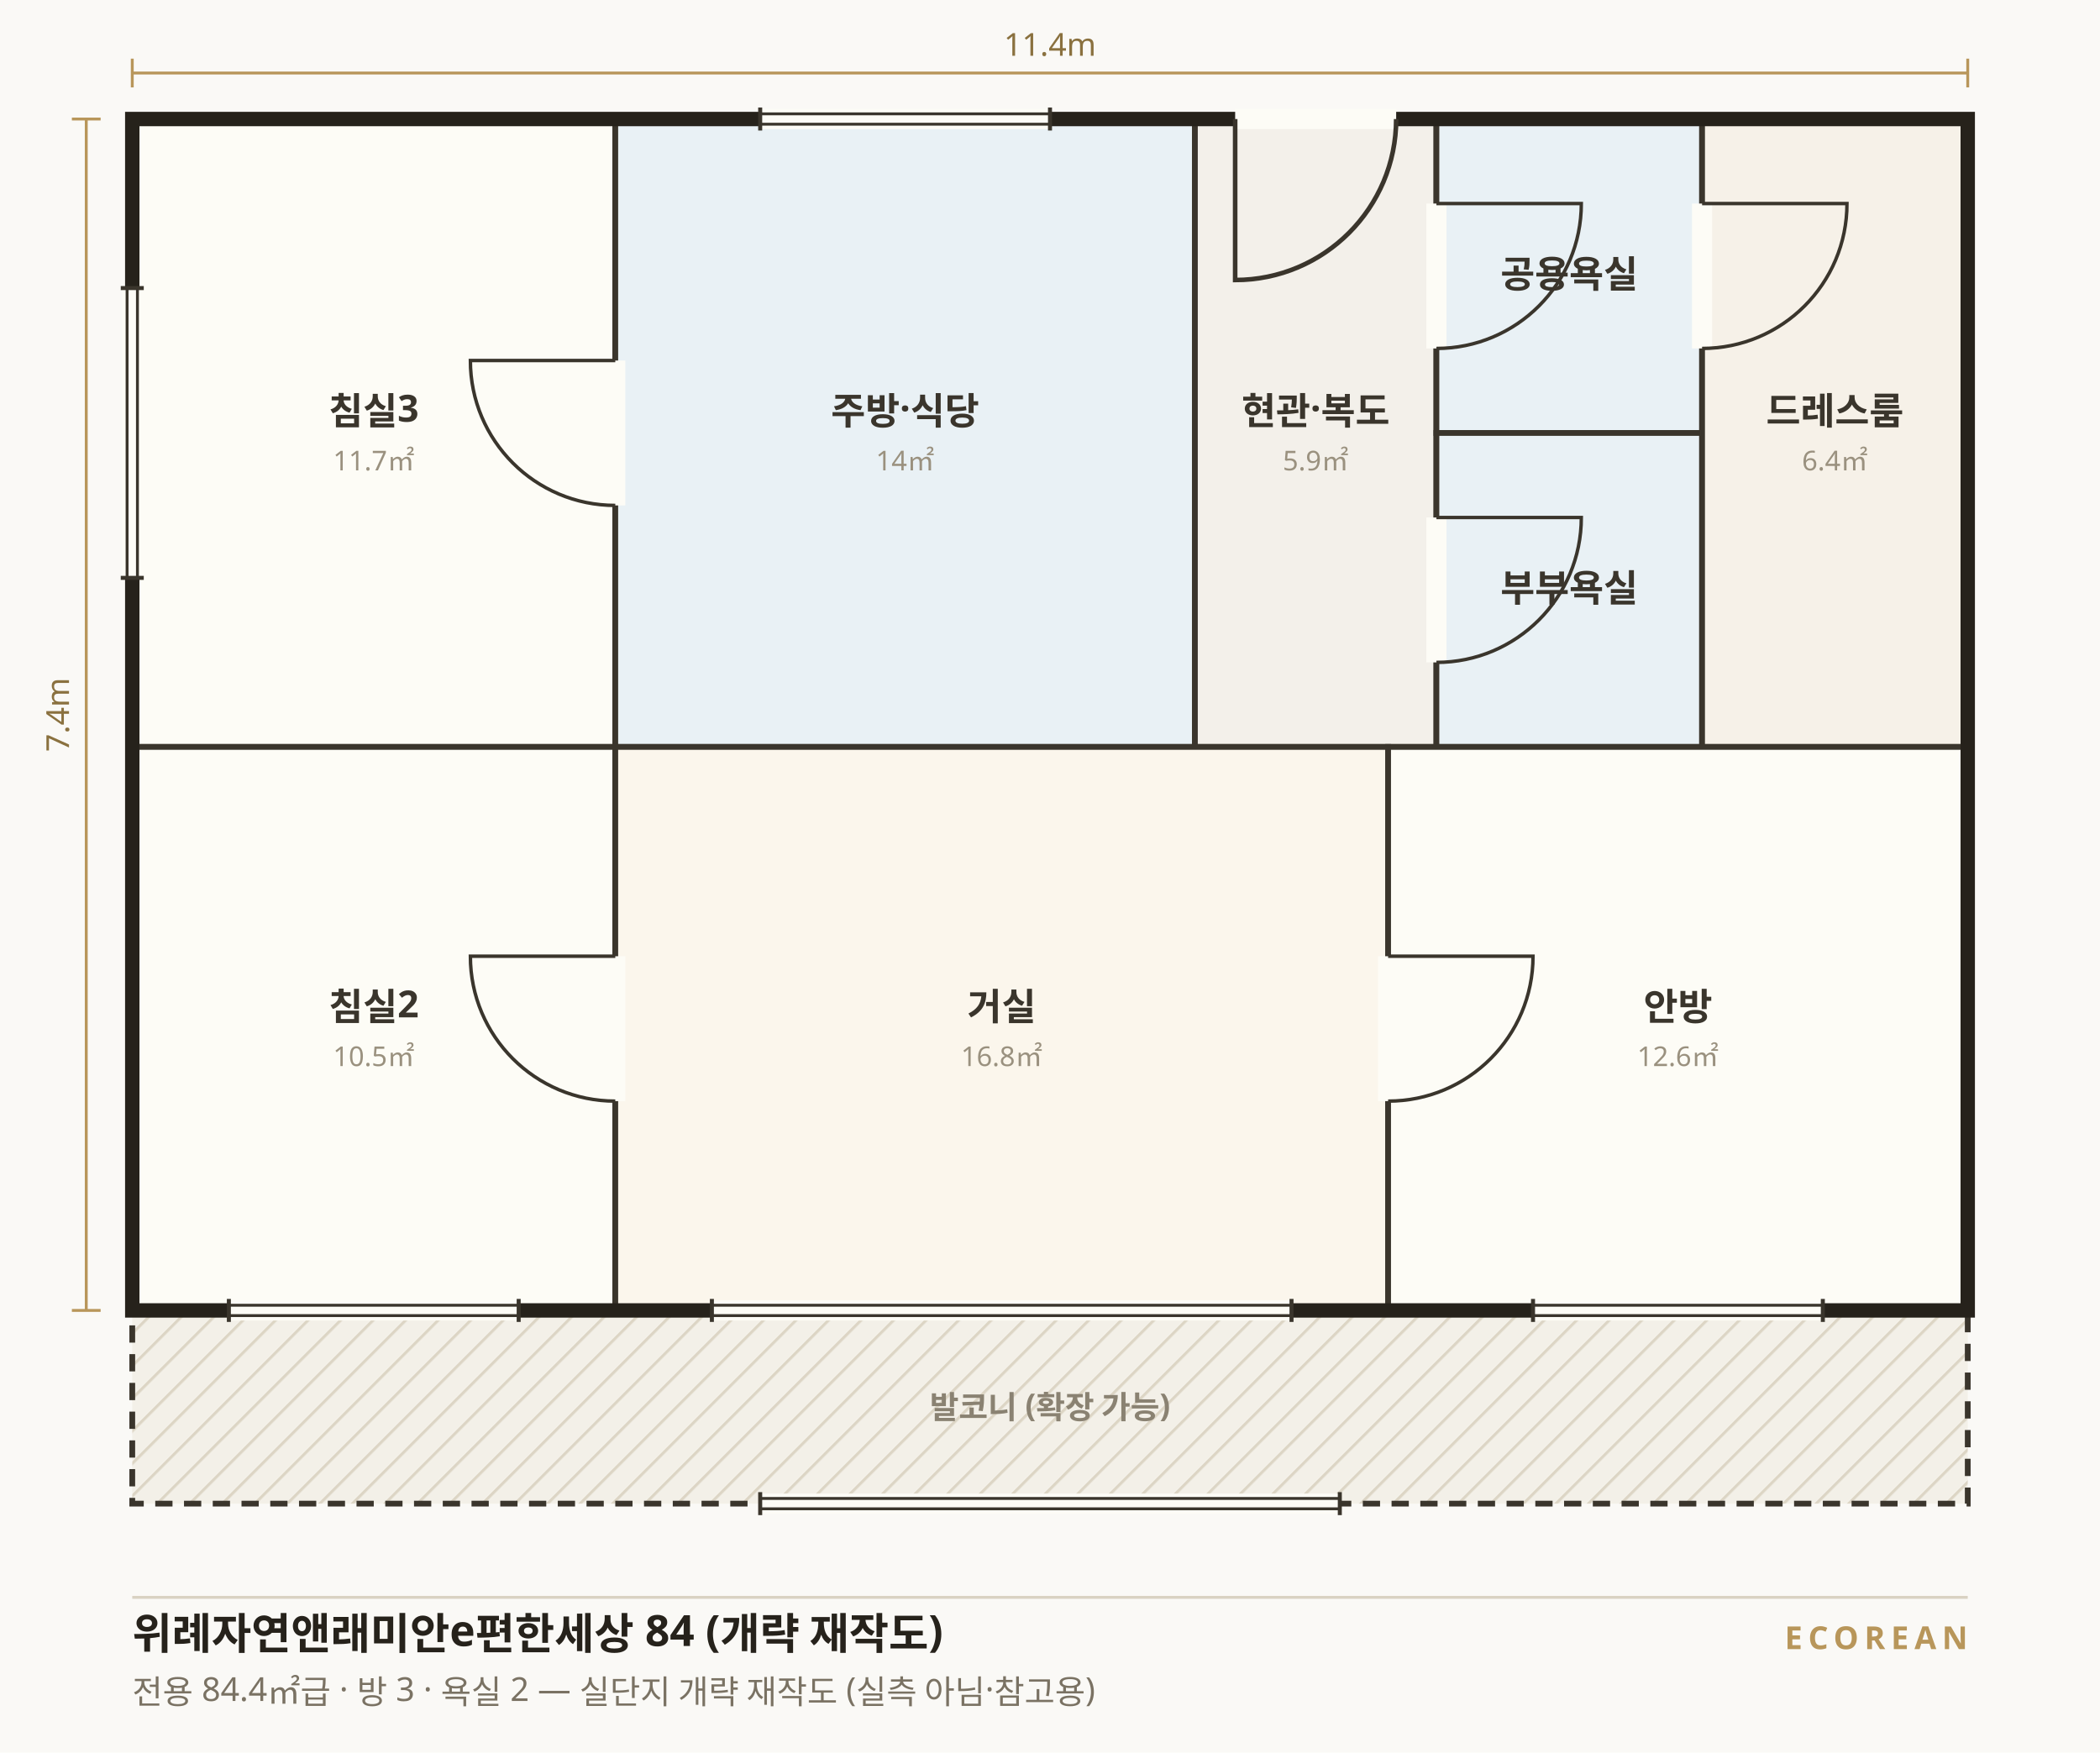
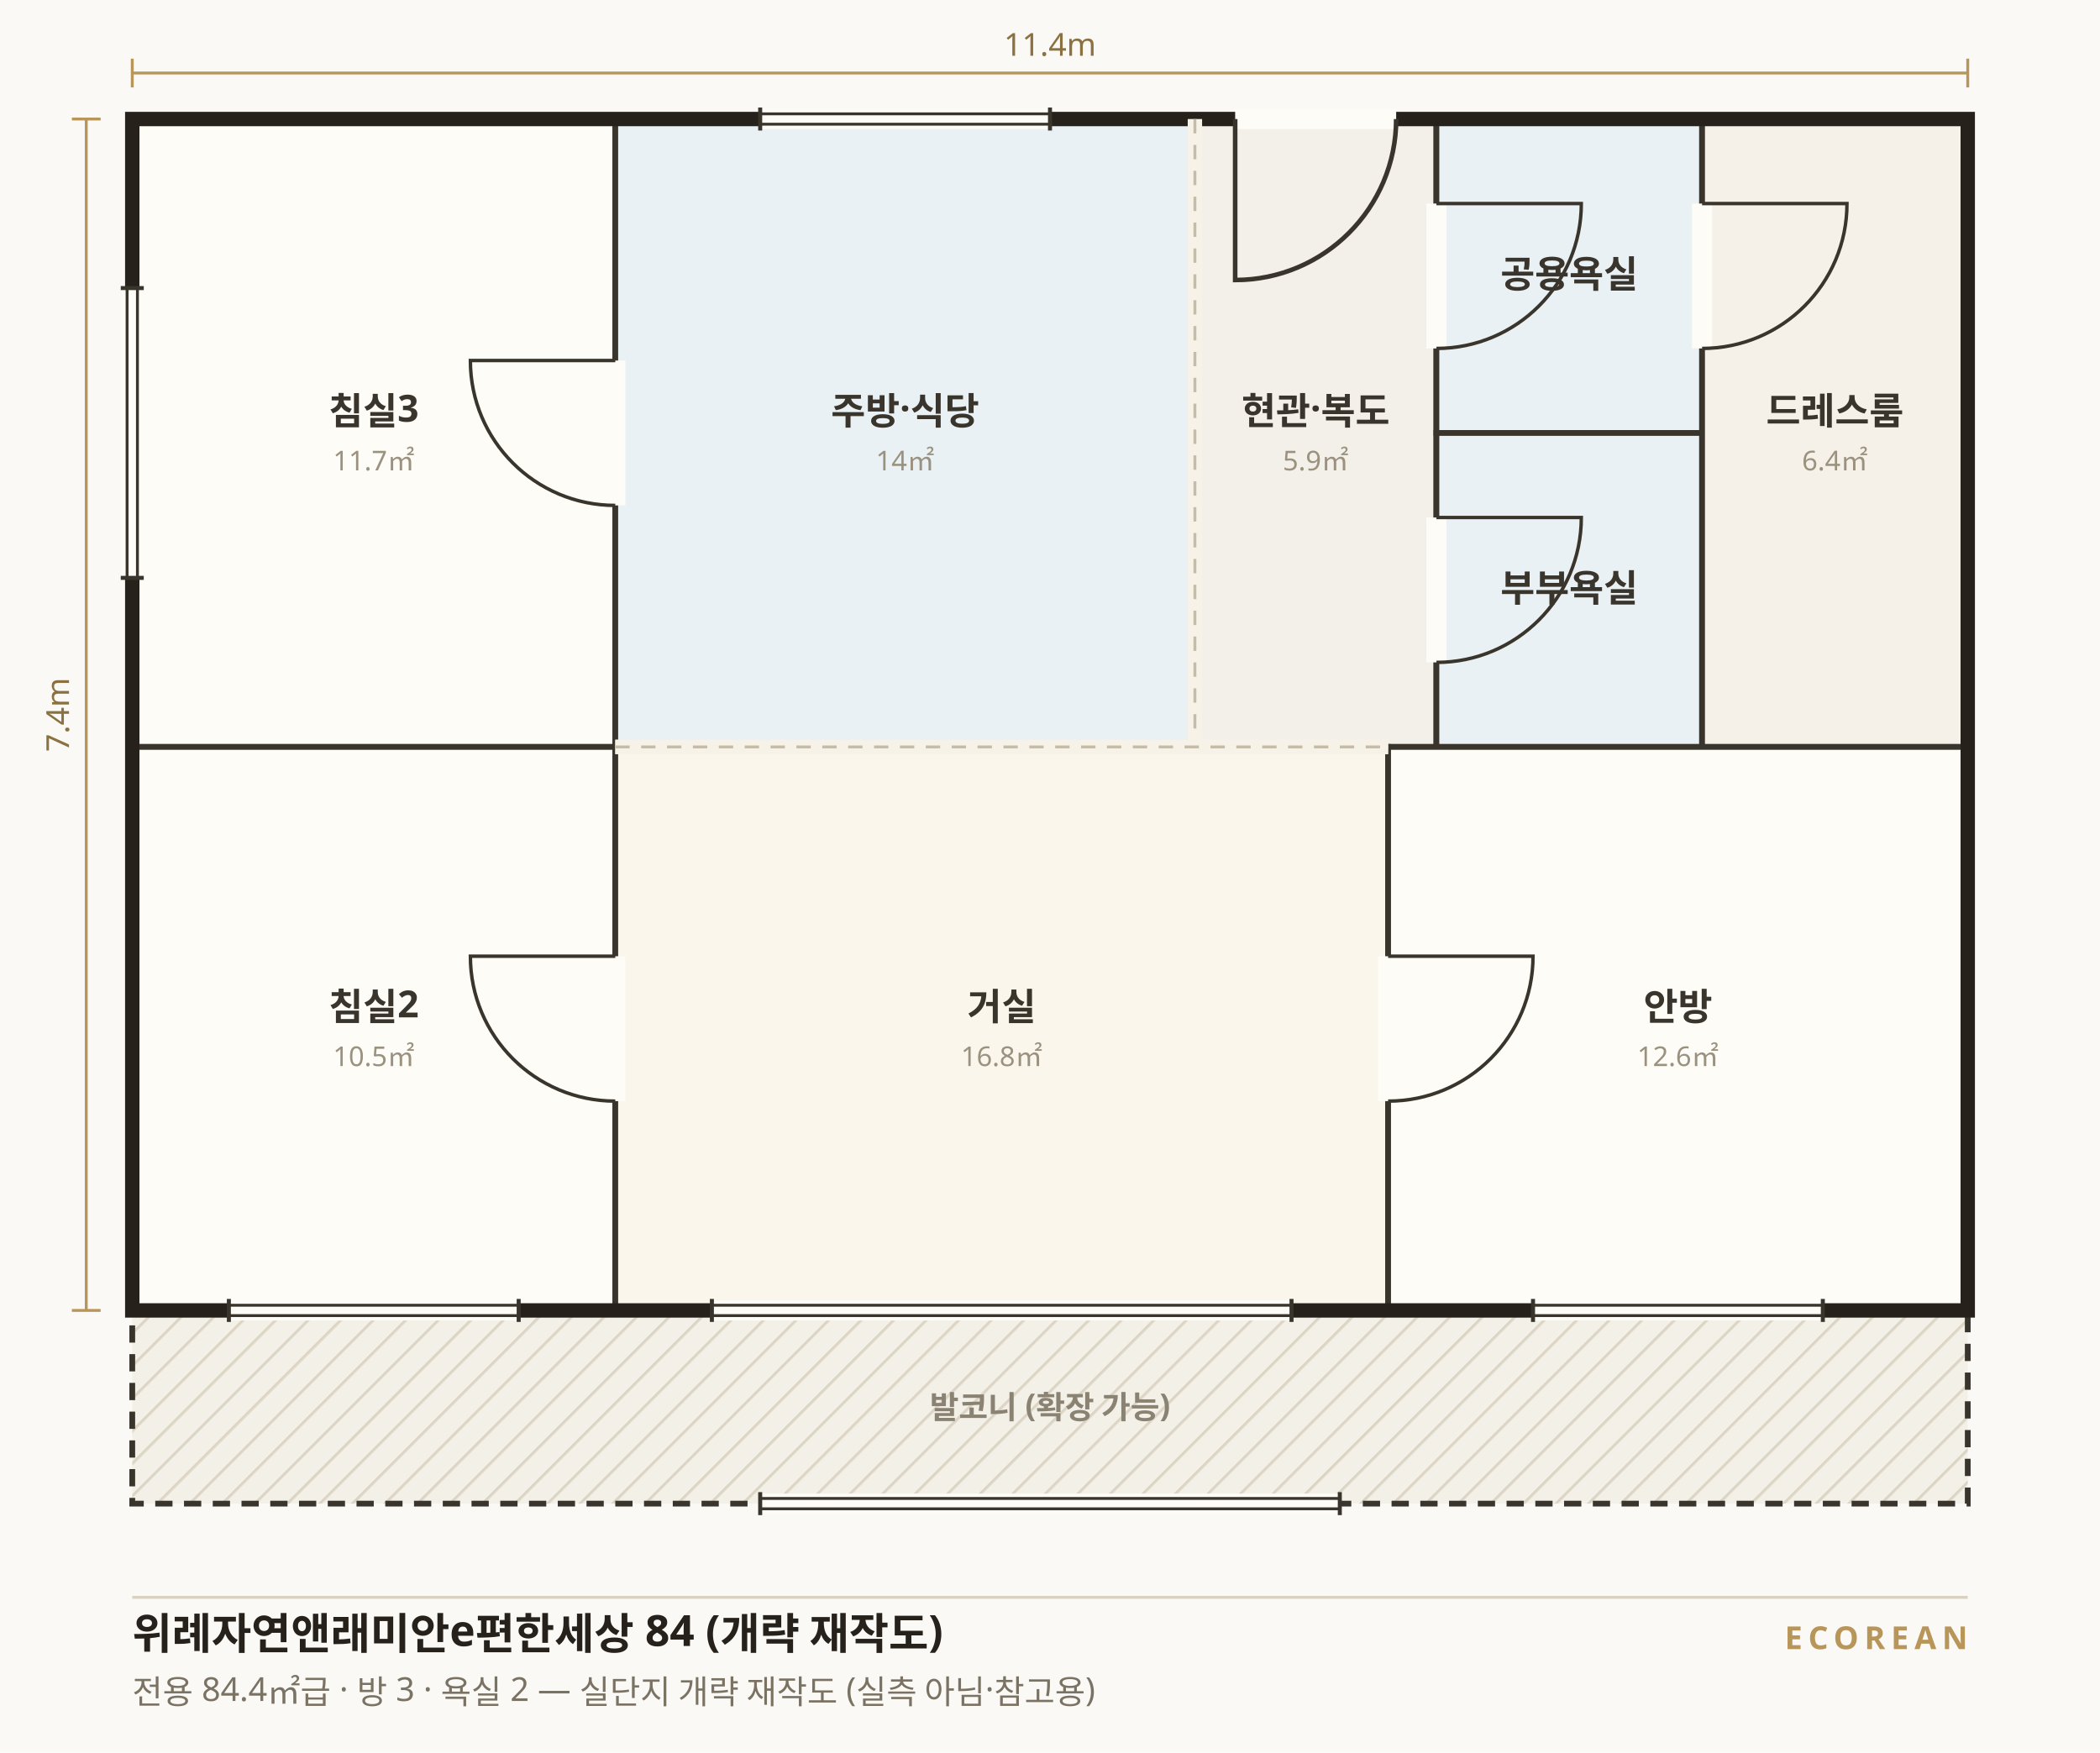
<svg xmlns="http://www.w3.org/2000/svg" width="730.4" height="609.6" viewBox="0 0 730.4 609.6" font-family="'Malgun Gothic','Apple SD Gothic Neo',sans-serif">
  <defs>
    <pattern id="hatch" width="8" height="8" patternTransform="rotate(45)" patternUnits="userSpaceOnUse">
      <rect width="8" height="8" fill="#f3f0e8" />
      <line x1="0" y1="0" x2="0" y2="8" stroke="#ddd6c6" stroke-width="2" />
    </pattern>
  </defs>
  <rect width="730.4" height="609.6" fill="#faf9f6" />
  <rect x="46" y="41.4" width="168" height="218.4" fill="#fdfcf6" stroke="#3a352c" stroke-width="2" />
  <text x="130" y="147.6" font-size="13" text-anchor="middle" fill="#3a352c" font-weight="700">침실3</text>
  <text x="130" y="163.6" font-size="9.5" text-anchor="middle" fill="#9a917f">11.7㎡</text>
  <rect x="214" y="41.4" width="201.6" height="218.4" fill="#e9f1f5" stroke="#3a352c" stroke-width="2" />
  <text x="314.8" y="147.6" font-size="13" text-anchor="middle" fill="#3a352c" font-weight="700">주방·식당</text>
  <text x="314.8" y="163.6" font-size="9.5" text-anchor="middle" fill="#9a917f">14㎡</text>
  <rect x="415.6" y="41.4" width="84" height="218.4" fill="#f3f0ea" stroke="#3a352c" stroke-width="2" />
  <text x="457.6" y="147.6" font-size="13" text-anchor="middle" fill="#3a352c" font-weight="700">현관·복도</text>
  <text x="457.6" y="163.6" font-size="9.5" text-anchor="middle" fill="#9a917f">5.9㎡</text>
  <rect x="499.6" y="41.4" width="92.4" height="109.2" fill="#e9f1f5" stroke="#3a352c" stroke-width="2" />
  <text x="545.8" y="100" font-size="13" text-anchor="middle" fill="#3a352c" font-weight="700">공용욕실</text>
  <rect x="499.6" y="150.6" width="92.4" height="109.2" fill="#e9f1f5" stroke="#3a352c" stroke-width="2" />
  <text x="545.8" y="209.2" font-size="13" text-anchor="middle" fill="#3a352c" font-weight="700">부부욕실</text>
  <rect x="592" y="41.4" width="92.4" height="218.4" fill="#f6f1e8" stroke="#3a352c" stroke-width="2" />
  <text x="638.2" y="147.6" font-size="13" text-anchor="middle" fill="#3a352c" font-weight="700">드레스룸</text>
  <text x="638.2" y="163.6" font-size="9.5" text-anchor="middle" fill="#9a917f">6.4㎡</text>
  <rect x="46" y="259.8" width="168" height="196" fill="#fdfcf6" stroke="#3a352c" stroke-width="2" />
  <text x="130" y="354.8" font-size="13" text-anchor="middle" fill="#3a352c" font-weight="700">침실2</text>
  <text x="130" y="370.8" font-size="9.5" text-anchor="middle" fill="#9a917f">10.5㎡</text>
  <rect x="214" y="259.8" width="268.8" height="196" fill="#fbf6ec" stroke="#3a352c" stroke-width="2" />
  <text x="348.4" y="354.8" font-size="13" text-anchor="middle" fill="#3a352c" font-weight="700">거실</text>
  <text x="348.4" y="370.8" font-size="9.5" text-anchor="middle" fill="#9a917f">16.8㎡</text>
  <rect x="482.8" y="259.8" width="201.6" height="196" fill="#fdfcf6" stroke="#3a352c" stroke-width="2" />
  <text x="583.6" y="354.8" font-size="13" text-anchor="middle" fill="#3a352c" font-weight="700">안방</text>
  <text x="583.6" y="370.8" font-size="9.5" text-anchor="middle" fill="#9a917f">12.6㎡</text>
  <rect x="46" y="455.8" width="638.4" height="67.2" fill="url(#hatch)" stroke="#3a352c" stroke-width="2" stroke-dasharray="6 4" />
  <text x="365.2" y="493.4" font-size="11" text-anchor="middle" fill="#8a8272" font-weight="700">발코니 (확장 가능)</text>
  <rect x="46" y="41.4" width="638.4" height="414.4" fill="none" stroke="#26221b" stroke-width="5" />
  <g id="openings">
+     <line x1="415.6" y1="41.4" x2="415.6" y2="259.8" stroke="#f6f2e8" stroke-width="5" />
+     <line x1="415.6" y1="41.4" x2="415.6" y2="259.8" stroke="#c4bca8" stroke-width="1" stroke-dasharray="5 4" />
+     <line x1="214" y1="259.8" x2="415.6" y2="259.8" stroke="#f6f2e8" stroke-width="5" />
+     <line x1="214" y1="259.8" x2="415.6" y2="259.8" stroke="#c4bca8" stroke-width="1" stroke-dasharray="5 4" />
+     <line x1="415.6" y1="259.8" x2="482.8" y2="259.8" stroke="#f6f2e8" stroke-width="5" />
+     <line x1="415.6" y1="259.8" x2="482.8" y2="259.8" stroke="#c4bca8" stroke-width="1" stroke-dasharray="5 4" />
+     <line x1="214" y1="259.8" x2="482.8" y2="259.8" stroke="#f6f2e8" stroke-width="5" />
+     <line x1="214" y1="259.8" x2="482.8" y2="259.8" stroke="#c4bca8" stroke-width="1" stroke-dasharray="5 4" />
    <rect x="429.6" y="37.9" width="56" height="7" fill="#fdfcf6" />
    <path d="M 429.6 41.4 L 429.6 97.4 A 56 56 0 0 0 485.6 41.4" fill="none" stroke="#3a352c" stroke-width="1.6" />
    <rect x="210.5" y="125.4" width="7" height="50.4" fill="#fdfcf6" />
    <path d="M 214 125.4 L 163.6 125.4 A 50.4 50.4 0 0 0 214 175.8" fill="none" stroke="#3a352c" stroke-width="1.2" />
    <rect x="496.1" y="70.8" width="7" height="50.4" fill="#fdfcf6" />
    <path d="M 499.6 70.8 L 550 70.8 A 50.4 50.4 0 0 1 499.6 121.2" fill="none" stroke="#3a352c" stroke-width="1.2" />
    <rect x="496.1" y="180" width="7" height="50.4" fill="#fdfcf6" />
    <path d="M 499.6 180 L 550 180 A 50.4 50.4 0 0 1 499.6 230.4" fill="none" stroke="#3a352c" stroke-width="1.2" />
    <rect x="588.5" y="70.8" width="7" height="50.4" fill="#fdfcf6" />
    <path d="M 592 70.8 L 642.4 70.8 A 50.4 50.4 0 0 1 592 121.2" fill="none" stroke="#3a352c" stroke-width="1.2" />
    <rect x="210.5" y="332.6" width="7" height="50.4" fill="#fdfcf6" />
    <path d="M 214 332.6 L 163.6 332.6 A 50.4 50.4 0 0 0 214 383" fill="none" stroke="#3a352c" stroke-width="1.2" />
    <rect x="479.3" y="332.6" width="7" height="50.4" fill="#fdfcf6" />
    <path d="M 482.8 332.6 L 533.2 332.6 A 50.4 50.4 0 0 1 482.8 383" fill="none" stroke="#3a352c" stroke-width="1.2" />
    <rect x="42.5" y="100.2" width="7" height="100.8" fill="#fdfcf6" />
    <line x1="44.2" y1="100.2" x2="44.2" y2="201" stroke="#3a352c" stroke-width="1" />
    <line x1="47.8" y1="100.2" x2="47.8" y2="201" stroke="#3a352c" stroke-width="1" />
    <line x1="42" y1="100.2" x2="50" y2="100.2" stroke="#3a352c" stroke-width="1.4" />
    <line x1="42" y1="201" x2="50" y2="201" stroke="#3a352c" stroke-width="1.4" />
    <rect x="264.4" y="37.9" width="100.8" height="7" fill="#fdfcf6" />
    <line x1="264.4" y1="39.6" x2="365.2" y2="39.6" stroke="#3a352c" stroke-width="1" />
    <line x1="264.4" y1="43.2" x2="365.2" y2="43.2" stroke="#3a352c" stroke-width="1" />
    <line x1="264.4" y1="37.4" x2="264.4" y2="45.4" stroke="#3a352c" stroke-width="1.4" />
    <line x1="365.2" y1="37.4" x2="365.2" y2="45.4" stroke="#3a352c" stroke-width="1.4" />
    <rect x="79.6" y="452.3" width="100.8" height="7" fill="#fdfcf6" />
    <line x1="79.6" y1="454" x2="180.4" y2="454" stroke="#3a352c" stroke-width="1" />
    <line x1="79.6" y1="457.6" x2="180.4" y2="457.6" stroke="#3a352c" stroke-width="1" />
    <line x1="79.6" y1="451.8" x2="79.6" y2="459.8" stroke="#3a352c" stroke-width="1.4" />
    <line x1="180.4" y1="451.8" x2="180.4" y2="459.8" stroke="#3a352c" stroke-width="1.4" />
    <rect x="247.6" y="452.3" width="201.6" height="7" fill="#fdfcf6" />
    <line x1="247.6" y1="454" x2="449.2" y2="454" stroke="#3a352c" stroke-width="1" />
    <line x1="247.6" y1="457.6" x2="449.2" y2="457.6" stroke="#3a352c" stroke-width="1" />
    <line x1="247.6" y1="451.8" x2="247.6" y2="459.8" stroke="#3a352c" stroke-width="1.4" />
    <line x1="449.2" y1="451.8" x2="449.2" y2="459.8" stroke="#3a352c" stroke-width="1.4" />
    <rect x="533.2" y="452.3" width="100.8" height="7" fill="#fdfcf6" />
    <line x1="533.2" y1="454" x2="634" y2="454" stroke="#3a352c" stroke-width="1" />
    <line x1="533.2" y1="457.6" x2="634" y2="457.6" stroke="#3a352c" stroke-width="1" />
    <line x1="533.2" y1="451.8" x2="533.2" y2="459.8" stroke="#3a352c" stroke-width="1.4" />
    <line x1="634" y1="451.8" x2="634" y2="459.8" stroke="#3a352c" stroke-width="1.4" />
    <rect x="264.4" y="519.5" width="201.6" height="7" fill="#fdfcf6" />
    <line x1="264.4" y1="521.2" x2="466" y2="521.2" stroke="#3a352c" stroke-width="1" />
    <line x1="264.4" y1="524.8" x2="466" y2="524.8" stroke="#3a352c" stroke-width="1" />
    <line x1="264.4" y1="519" x2="264.4" y2="527" stroke="#3a352c" stroke-width="1.4" />
    <line x1="466" y1="519" x2="466" y2="527" stroke="#3a352c" stroke-width="1.4" />
  </g>
  <line x1="46" y1="25.4" x2="684.4" y2="25.4" stroke="#B8965A" stroke-width="1" />
  <line x1="46" y1="20.4" x2="46" y2="30.4" stroke="#B8965A" stroke-width="1" />
  <line x1="684.4" y1="20.4" x2="684.4" y2="30.4" stroke="#B8965A" stroke-width="1" />
  <text x="365.2" y="19.4" font-size="11" text-anchor="middle" fill="#8a713f">11.4m</text>
  <line x1="30" y1="41.4" x2="30" y2="455.8" stroke="#B8965A" stroke-width="1" />
  <line x1="25" y1="41.4" x2="35" y2="41.4" stroke="#B8965A" stroke-width="1" />
  <line x1="25" y1="455.8" x2="35" y2="455.8" stroke="#B8965A" stroke-width="1" />
  <text x="24" y="248.6" font-size="11" text-anchor="middle" fill="#8a713f" transform="rotate(-90 24 248.6)">7.4m</text>
  <line x1="46" y1="555.6" x2="684.4" y2="555.6" stroke="#d9d2c2" stroke-width="1" />
  <text x="46" y="573.6" font-size="15" font-weight="800" fill="#26221b">위례자연앤래미안e편한세상 84 (개략 재작도)</text>
  <text x="46" y="592.6" font-size="11.5" fill="#7a7263">전용 84.4㎡급 · 방 3 · 욕실 2 — 실단지 개략 재작도 (실측 아님·참고용)</text>
  <text x="684.4" y="573.6" font-size="11" text-anchor="end" fill="#B8965A" font-weight="800" letter-spacing="2">ECOREAN</text>
</svg>
